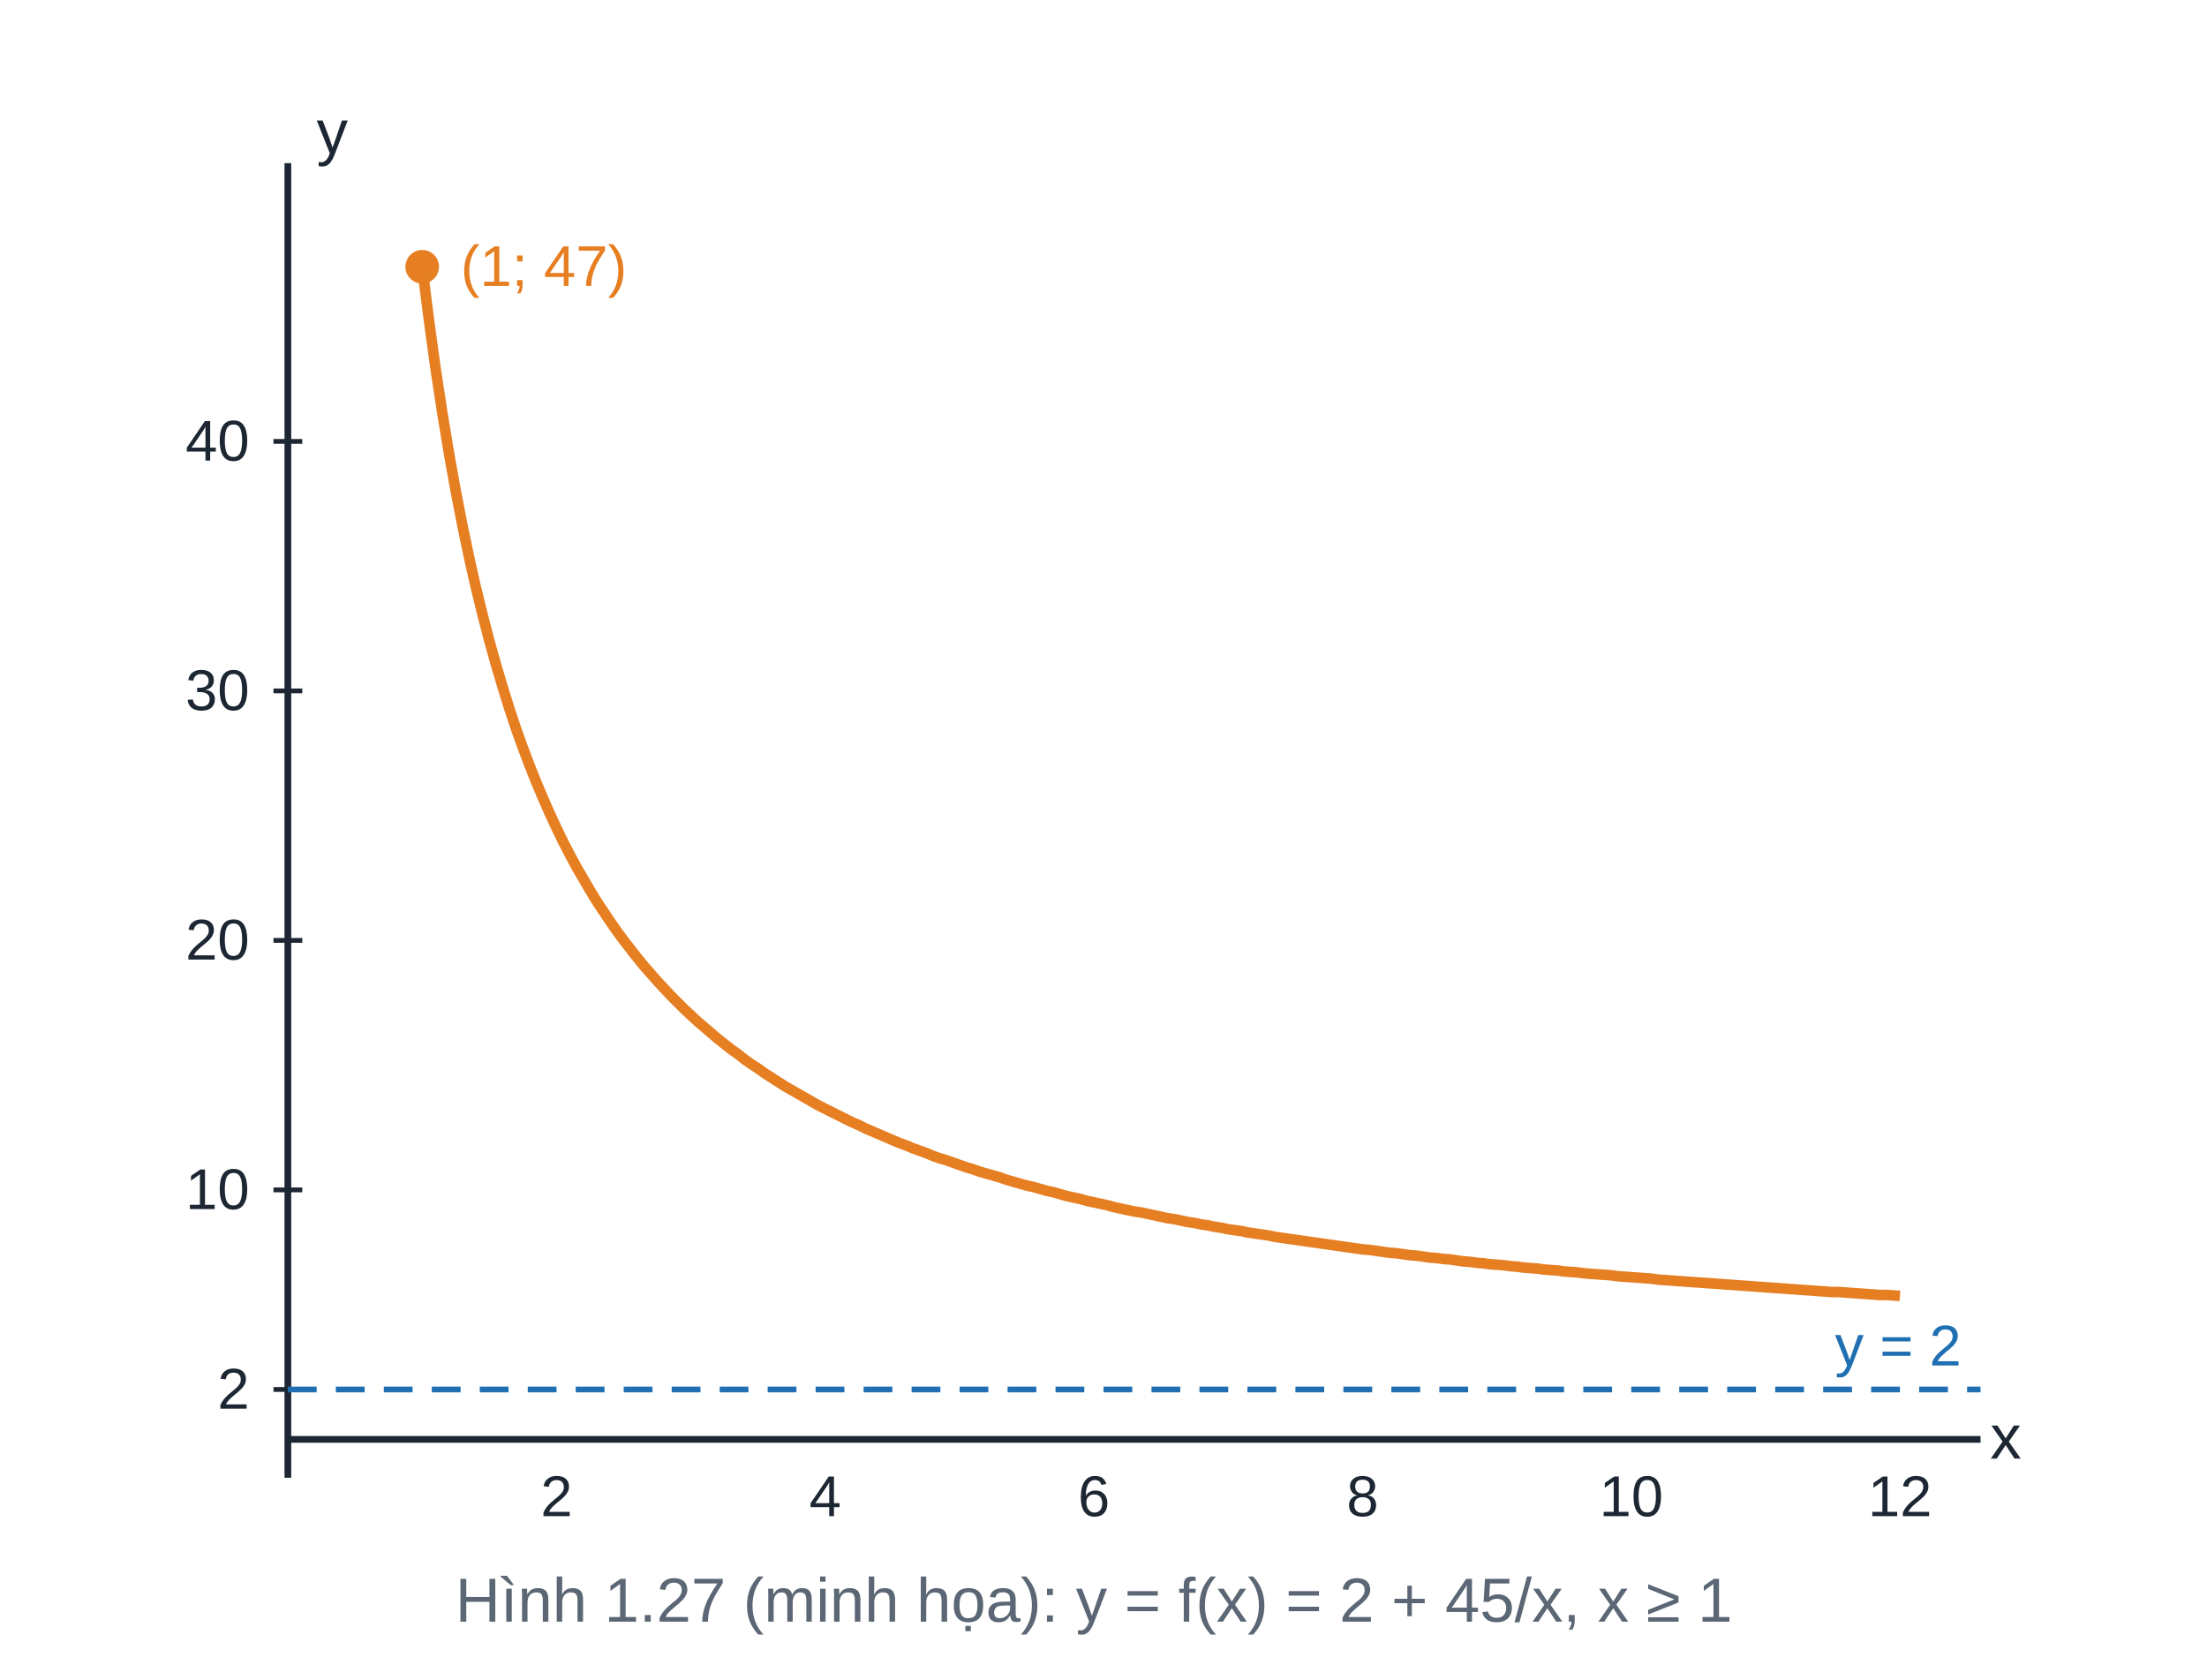
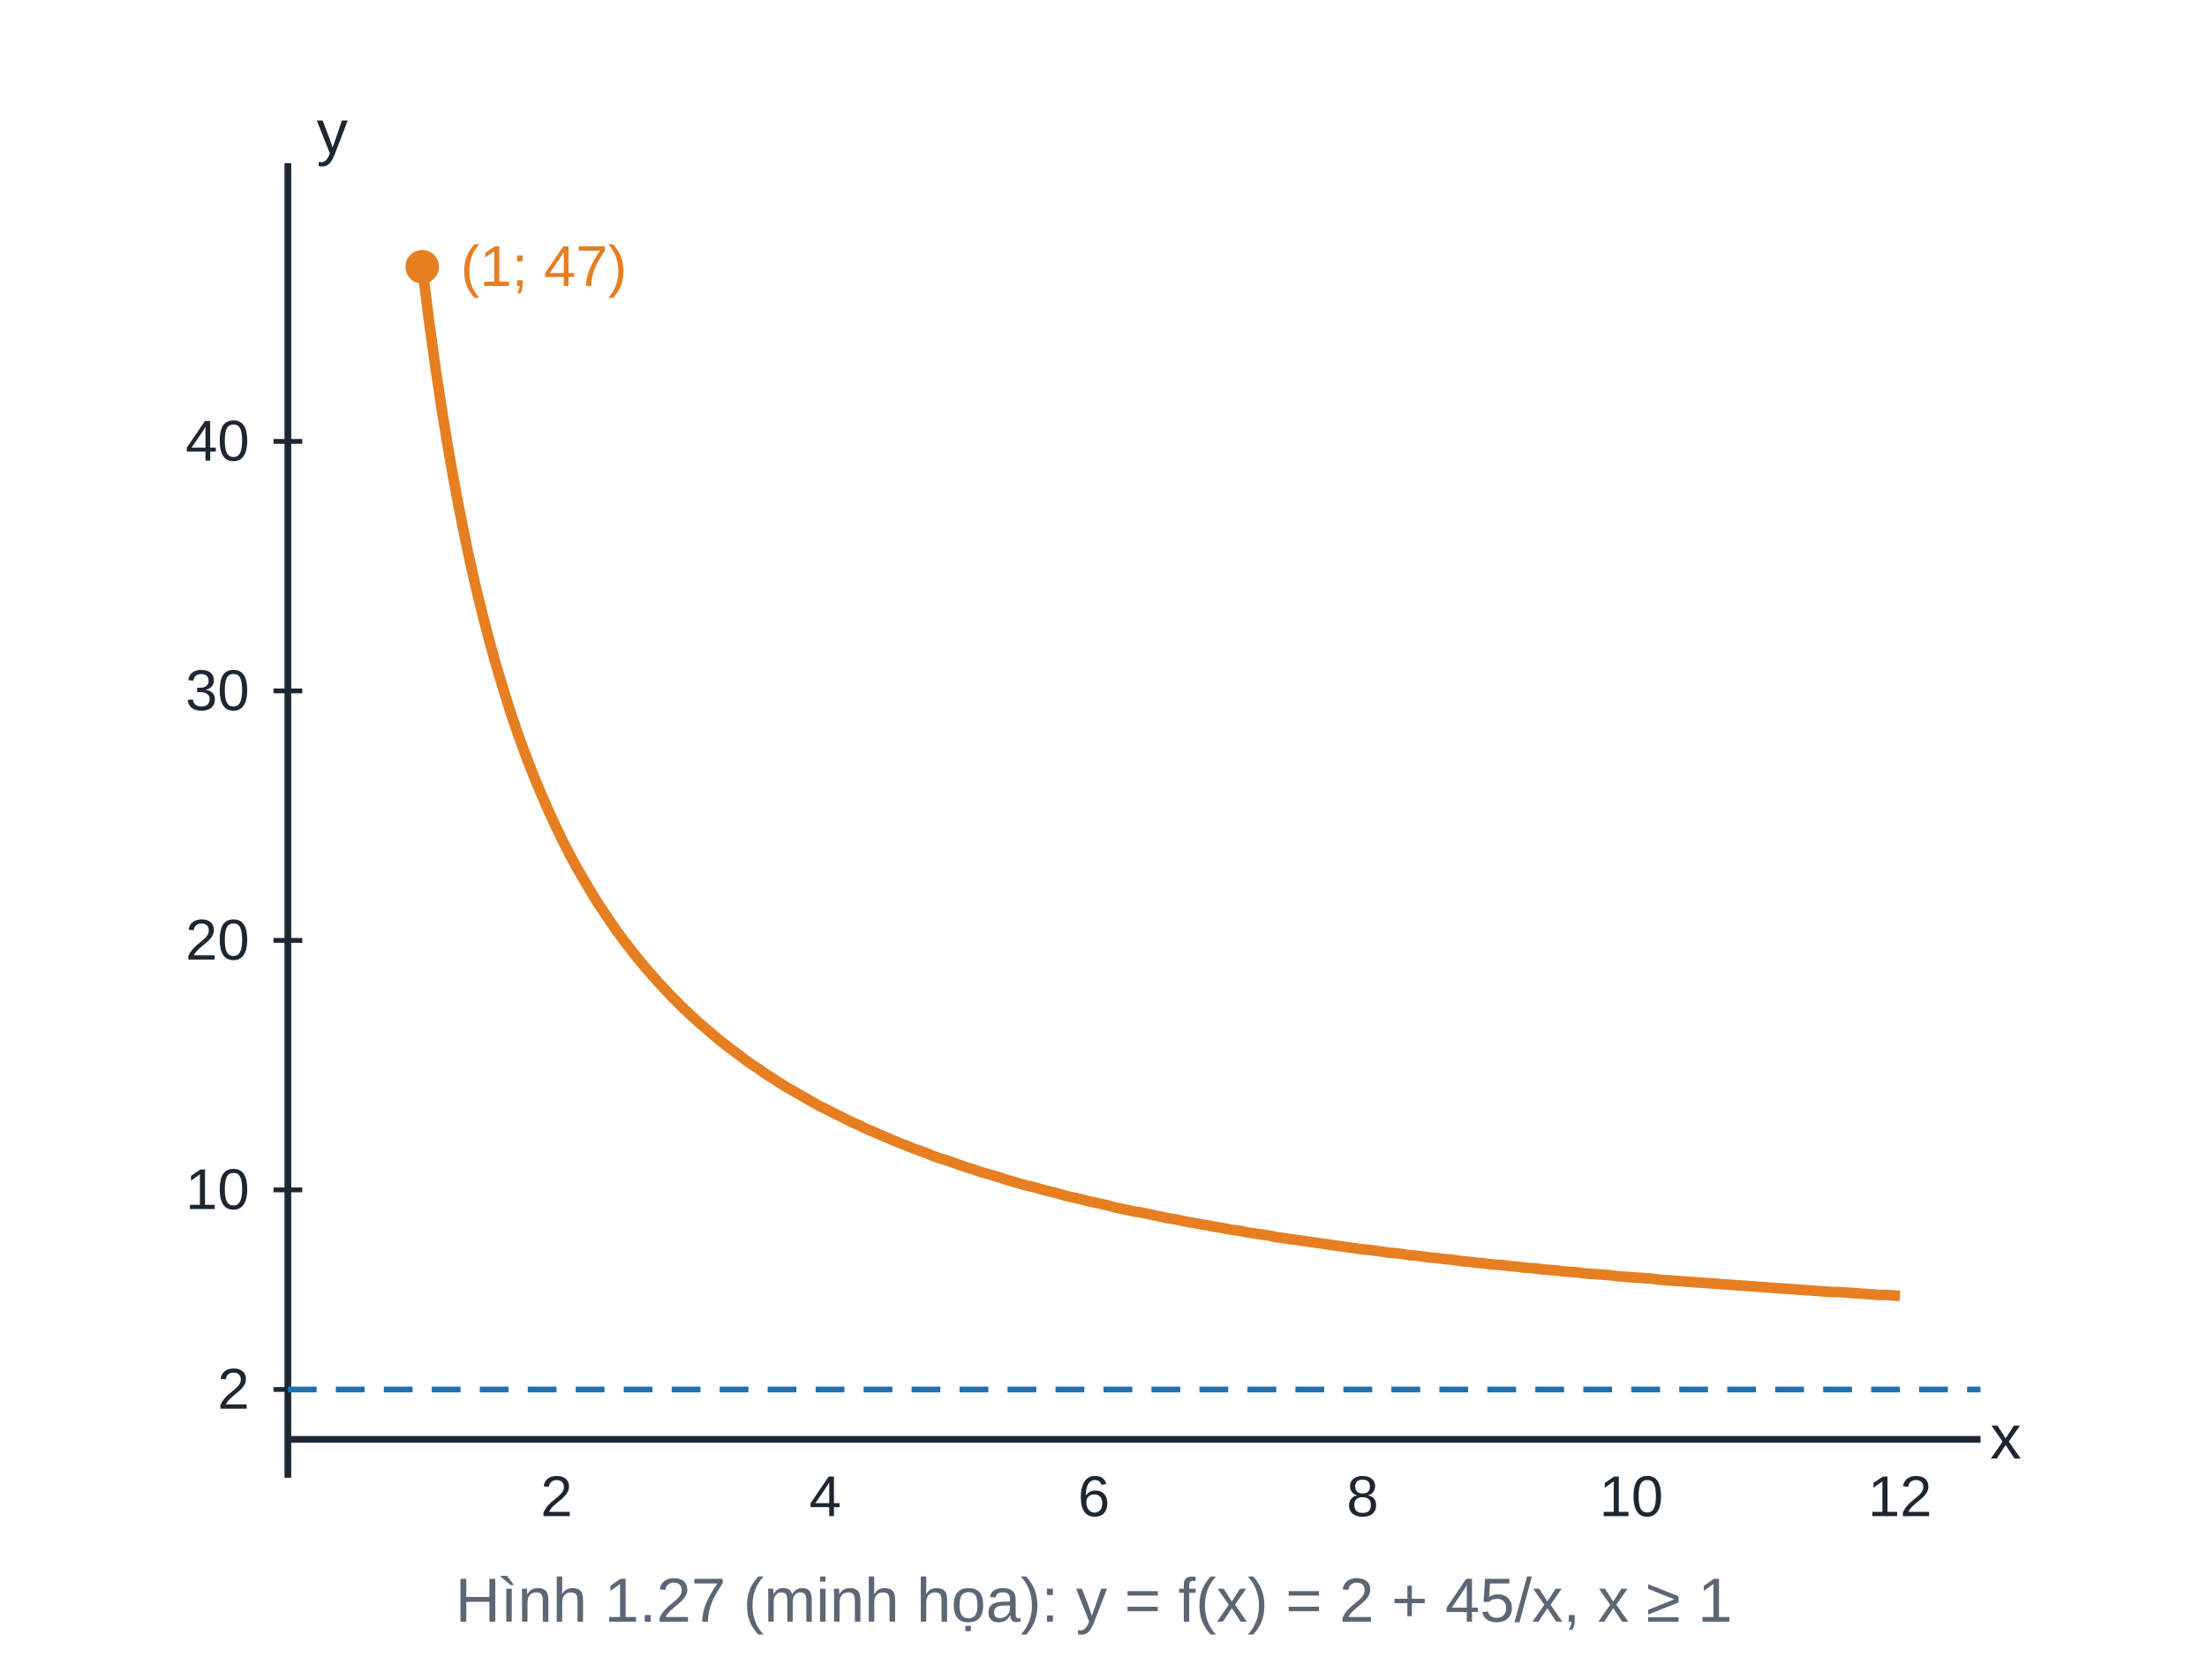
<svg xmlns="http://www.w3.org/2000/svg" viewBox="0 0 460 350" font-family="Segoe UI, Arial, sans-serif">
  <line x1="60" y1="300" x2="412.8" y2="300" stroke="#1d2733" stroke-width="1.4" />
  <line x1="60" y1="308" x2="60" y2="34.0" stroke="#1d2733" stroke-width="1.4" />
  <text x="414.8" y="304" font-size="13" fill="#1d2733">x</text>
  <text x="66" y="32.0" font-size="13" fill="#1d2733">y</text>
  <text x="116.0" y="316" font-size="12" text-anchor="middle" fill="#1d2733">2</text>
  <text x="172.0" y="316" font-size="12" text-anchor="middle" fill="#1d2733">4</text>
  <text x="228.0" y="316" font-size="12" text-anchor="middle" fill="#1d2733">6</text>
  <text x="284.0" y="316" font-size="12" text-anchor="middle" fill="#1d2733">8</text>
  <text x="340.0" y="316" font-size="12" text-anchor="middle" fill="#1d2733">10</text>
  <text x="396.0" y="316" font-size="12" text-anchor="middle" fill="#1d2733">12</text>
  <line x1="57" y1="289.6" x2="63" y2="289.6" stroke="#1d2733" />
  <text x="52" y="293.6" font-size="12" text-anchor="end" fill="#1d2733">2</text>
  <line x1="57" y1="248.0" x2="63" y2="248.0" stroke="#1d2733" />
  <text x="52" y="252.0" font-size="12" text-anchor="end" fill="#1d2733">10</text>
  <line x1="57" y1="196.0" x2="63" y2="196.0" stroke="#1d2733" />
  <text x="52" y="200.0" font-size="12" text-anchor="end" fill="#1d2733">20</text>
  <line x1="57" y1="144.0" x2="63" y2="144.0" stroke="#1d2733" />
  <text x="52" y="148.0" font-size="12" text-anchor="end" fill="#1d2733">30</text>
  <line x1="57" y1="92.0" x2="63" y2="92.0" stroke="#1d2733" />
  <text x="52" y="96.0" font-size="12" text-anchor="end" fill="#1d2733">40</text>
  <line x1="60" y1="289.6" x2="412.8" y2="289.6" stroke="#1f6fb2" stroke-width="1.2" stroke-dasharray="6 4" />
-   <text x="408.8" y="284.6" font-size="12" text-anchor="end" fill="#1f6fb2">y = 2</text>
  <polyline points="88.0,55.6 89.4,66.7 90.8,76.9 92.2,86.1 93.6,94.6 95.0,102.4 96.4,109.6 97.8,116.3 99.2,122.5 100.6,128.2 102.0,133.6 103.4,138.6 104.8,143.3 106.2,147.8 107.6,152.0 109.0,155.9 110.4,159.6 111.8,163.1 113.2,166.4 114.6,169.6 116.0,172.6 117.4,175.5 118.8,178.2 120.2,180.8 121.6,183.2 123.0,185.6 124.4,187.9 125.8,190.0 127.2,192.1 128.6,194.1 130.0,196.0 131.4,197.8 132.8,199.6 134.2,201.3 135.6,202.9 137.0,204.5 138.4,206.0 139.8,207.5 141.2,208.9 142.6,210.3 144.0,211.6 145.4,212.9 146.8,214.1 148.2,215.3 149.6,216.5 151.0,217.6 152.4,218.7 153.8,219.7 155.2,220.8 156.6,221.8 158.0,222.7 159.4,223.7 160.8,224.6 162.2,225.5 163.6,226.4 165.0,227.2 166.4,228.0 167.8,228.8 169.2,229.6 170.6,230.4 172.0,231.1 173.4,231.8 174.8,232.5 176.2,233.2 177.6,233.9 179.0,234.5 180.4,235.2 181.8,235.8 183.2,236.4 184.6,237.0 186.0,237.6 187.4,238.2 188.8,238.7 190.2,239.3 191.6,239.8 193.0,240.3 194.4,240.9 195.8,241.4 197.2,241.8 198.6,242.3 200.0,242.8 201.4,243.3 202.8,243.7 204.2,244.2 205.6,244.6 207.0,245.0 208.4,245.4 209.8,245.9 211.2,246.3 212.6,246.7 214.0,247.1 215.4,247.4 216.8,247.8 218.2,248.2 219.6,248.5 221.0,248.9 222.4,249.3 223.8,249.6 225.2,249.9 226.6,250.3 228.0,250.6 229.4,250.9 230.8,251.2 232.2,251.6 233.6,251.9 235.0,252.2 236.4,252.5 237.8,252.7 239.2,253.0 240.6,253.3 242.0,253.6 243.4,253.9 244.8,254.1 246.2,254.4 247.6,254.7 249.0,254.9 250.4,255.2 251.8,255.4 253.2,255.7 254.6,255.9 256.0,256.2 257.4,256.4 258.8,256.6 260.2,256.9 261.6,257.1 263.0,257.3 264.4,257.5 265.8,257.8 267.2,258.0 268.6,258.2 270.0,258.4 271.4,258.6 272.8,258.8 274.2,259.0 275.6,259.2 277.0,259.4 278.4,259.6 279.8,259.8 281.2,260.0 282.6,260.2 284.0,260.4 285.4,260.5 286.8,260.7 288.2,260.9 289.6,261.1 291.0,261.2 292.4,261.4 293.8,261.6 295.2,261.7 296.6,261.9 298.0,262.1 299.4,262.2 300.8,262.4 302.2,262.5 303.6,262.7 305.0,262.9 306.4,263.0 307.8,263.2 309.2,263.3 310.6,263.5 312.0,263.6 313.4,263.7 314.8,263.9 316.2,264.0 317.6,264.2 319.0,264.3 320.4,264.4 321.8,264.6 323.2,264.7 324.6,264.8 326.0,265.0 327.4,265.1 328.8,265.2 330.2,265.4 331.6,265.5 333.0,265.6 334.4,265.7 335.8,265.8 337.2,266.0 338.6,266.1 340.0,266.2 341.4,266.3 342.8,266.4 344.2,266.5 345.6,266.7 347.0,266.8 348.4,266.9 349.8,267.0 351.2,267.1 352.6,267.2 354.0,267.3 355.4,267.4 356.8,267.5 358.2,267.6 359.6,267.7 361.0,267.8 362.4,267.9 363.8,268.0 365.2,268.1 366.6,268.2 368.0,268.3 369.4,268.4 370.8,268.5 372.2,268.6 373.6,268.7 375.0,268.8 376.4,268.9 377.8,269.0 379.2,269.1 380.6,269.2 382.0,269.3 383.4,269.3 384.8,269.4 386.2,269.5 387.6,269.6 389.0,269.7 390.4,269.8 391.8,269.9 393.2,269.9 394.6,270.0 396.0,270.1" fill="none" stroke="#e67e22" stroke-width="2.2" />
  <circle cx="88.0" cy="55.6" r="3.5" fill="#e67e22" />
  <text x="96.0" y="59.6" font-size="12" fill="#e67e22">(1; 47)</text>
  <text x="228" y="338" font-size="13" text-anchor="middle" fill="#5b6775">Hình 1.27 (minh họa): y = f(x) = 2 + 45/x, x ≥ 1</text>
</svg>
